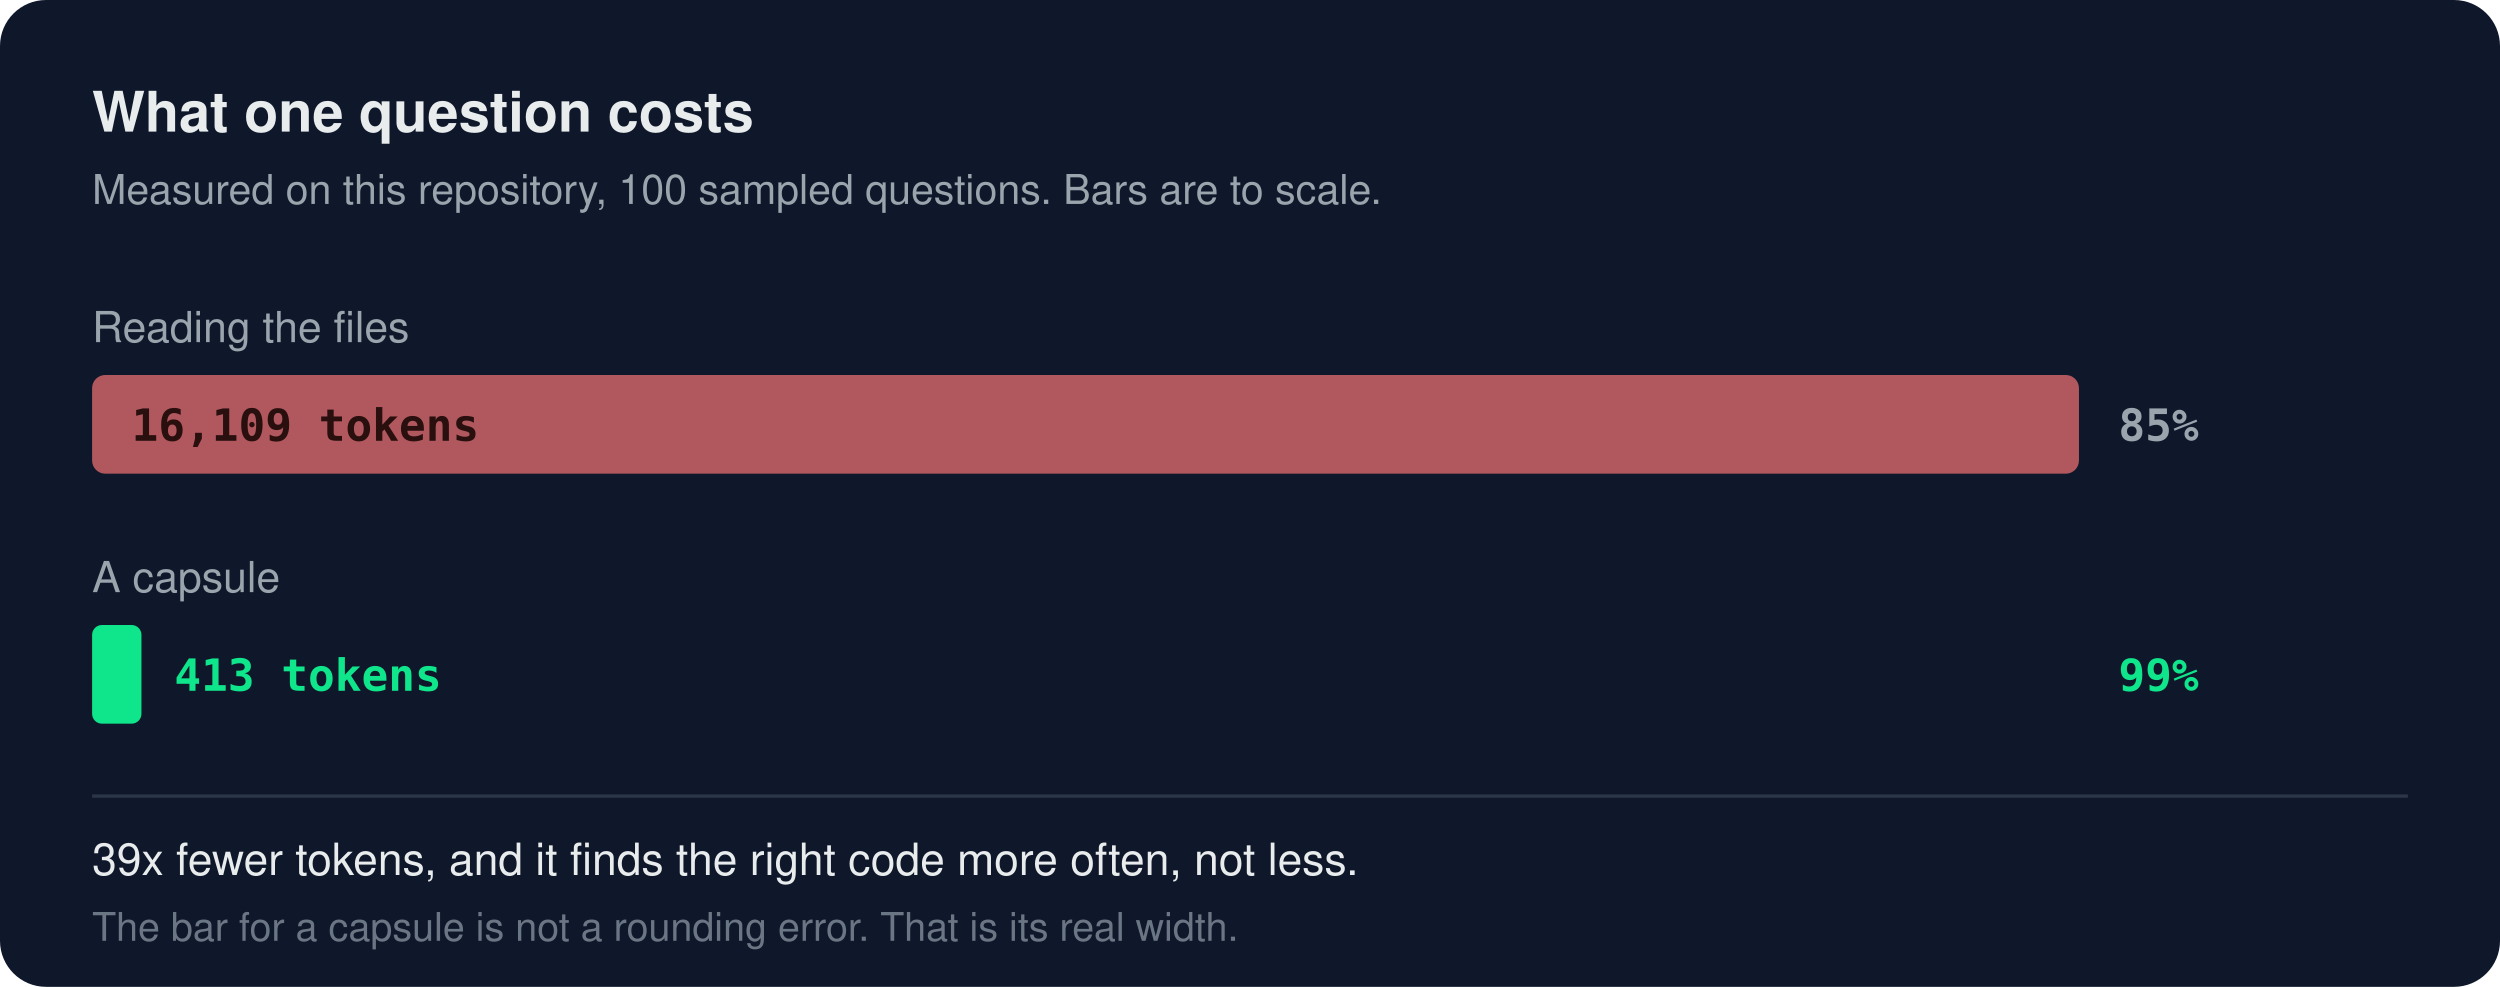
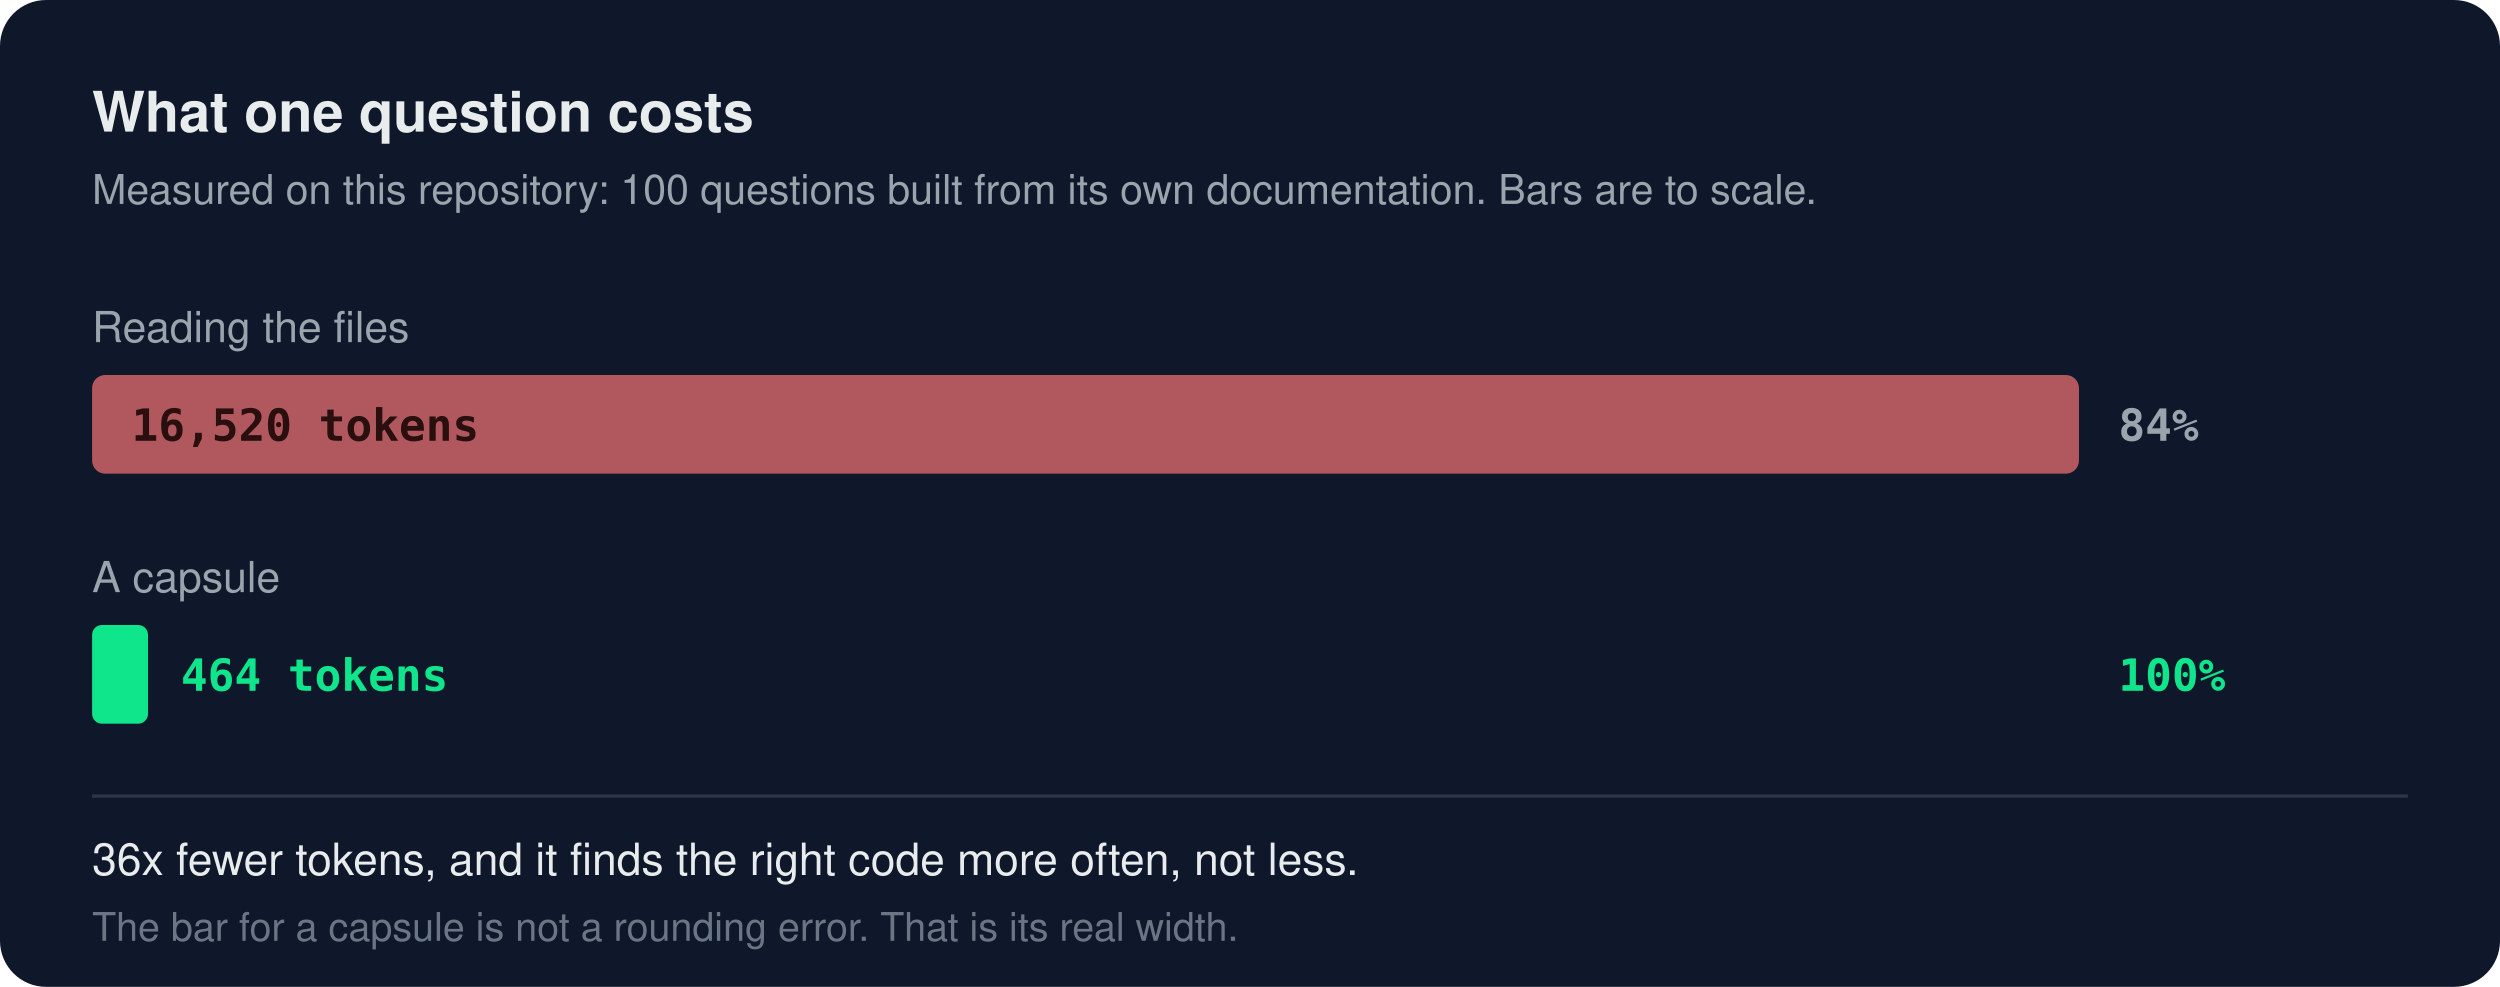
- <svg xmlns="http://www.w3.org/2000/svg" viewBox="0 0 760 300" width="760" height="300" role="img" aria-label="A bar chart: reading files costs 16,109 tokens and finds the right code 85% of the time; a capsule costs 413 tokens and finds it 99% of the time">
+ <svg xmlns="http://www.w3.org/2000/svg" viewBox="0 0 760 300" width="760" height="300" role="img" aria-label="A bar chart: reading files costs 16,520 tokens and finds the right code 84% of the time; a capsule costs 464 tokens and finds it 100% of the time">
  <rect width="760" height="300" rx="14" fill="#0f172a" />
  <text x="28" y="40" font-family="IBM Plex Sans, -apple-system, Segoe UI, Helvetica, Arial, sans-serif" font-size="17" font-weight="600" fill="#e8eced" text-anchor="start" opacity="1">What one question costs</text>
-   <text x="28" y="62" font-family="IBM Plex Sans, -apple-system, Segoe UI, Helvetica, Arial, sans-serif" font-size="12.5" font-weight="400" fill="#9aa4ad" text-anchor="start" opacity="1">Measured on this repository, 100 sampled questions. Bars are to scale.</text>
+   <text x="28" y="62" font-family="IBM Plex Sans, -apple-system, Segoe UI, Helvetica, Arial, sans-serif" font-size="12.5" font-weight="400" fill="#9aa4ad" text-anchor="start" opacity="1">Measured on this repository: 100 questions built from its own documentation. Bars are to scale.</text>
  <text x="28" y="104" font-family="IBM Plex Sans, -apple-system, Segoe UI, Helvetica, Arial, sans-serif" font-size="13" font-weight="400" fill="#9aa4ad" text-anchor="start" opacity="1">Reading the files</text>
  <rect x="28" y="114" width="604" height="30" rx="4" fill="#f07272" opacity="0.72" />
-   <text x="40" y="134" font-family="IBM Plex Mono, SFMono-Regular, Consolas, monospace" font-size="13.5" font-weight="600" fill="#2a0f0f" text-anchor="start" opacity="1">16,109 tokens</text>
-   <text x="644" y="134" font-family="IBM Plex Mono, SFMono-Regular, Consolas, monospace" font-size="13.5" font-weight="600" fill="#9aa4ad" text-anchor="start" opacity="1">85%</text>
+   <text x="40" y="134" font-family="IBM Plex Mono, SFMono-Regular, Consolas, monospace" font-size="13.5" font-weight="600" fill="#2a0f0f" text-anchor="start" opacity="1">16,520 tokens</text>
+   <text x="644" y="134" font-family="IBM Plex Mono, SFMono-Regular, Consolas, monospace" font-size="13.5" font-weight="600" fill="#9aa4ad" text-anchor="start" opacity="1">84%</text>
  <text x="28" y="180" font-family="IBM Plex Sans, -apple-system, Segoe UI, Helvetica, Arial, sans-serif" font-size="13" font-weight="400" fill="#9aa4ad" text-anchor="start" opacity="1">A capsule</text>
-   <rect x="28" y="190" width="15" height="30" rx="3" fill="#0fe58b" />
-   <text x="53" y="210" font-family="IBM Plex Mono, SFMono-Regular, Consolas, monospace" font-size="13.5" font-weight="600" fill="#0fe58b" text-anchor="start" opacity="1">413 tokens</text>
-   <text x="644" y="210" font-family="IBM Plex Mono, SFMono-Regular, Consolas, monospace" font-size="13.5" font-weight="600" fill="#0fe58b" text-anchor="start" opacity="1">99%</text>
+   <rect x="28" y="190" width="17" height="30" rx="3" fill="#0fe58b" />
+   <text x="55" y="210" font-family="IBM Plex Mono, SFMono-Regular, Consolas, monospace" font-size="13.5" font-weight="600" fill="#0fe58b" text-anchor="start" opacity="1">464 tokens</text>
+   <text x="644" y="210" font-family="IBM Plex Mono, SFMono-Regular, Consolas, monospace" font-size="13.5" font-weight="600" fill="#0fe58b" text-anchor="start" opacity="1">100%</text>
  <line x1="28" y1="242" x2="732" y2="242" stroke="#2b3648" />
-   <text x="28" y="266" font-family="IBM Plex Sans, -apple-system, Segoe UI, Helvetica, Arial, sans-serif" font-size="13.5" font-weight="500" fill="#e8eced" text-anchor="start" opacity="1">39x fewer tokens, and it finds the right code more often, not less.</text>
+   <text x="28" y="266" font-family="IBM Plex Sans, -apple-system, Segoe UI, Helvetica, Arial, sans-serif" font-size="13.5" font-weight="500" fill="#e8eced" text-anchor="start" opacity="1">36x fewer tokens, and it finds the right code more often, not less.</text>
  <text x="28" y="286" font-family="IBM Plex Sans, -apple-system, Segoe UI, Helvetica, Arial, sans-serif" font-size="12" font-weight="400" fill="#6b7684" text-anchor="start" opacity="1">The bar for a capsule is not a rounding error. That is its real width.</text>
</svg>
